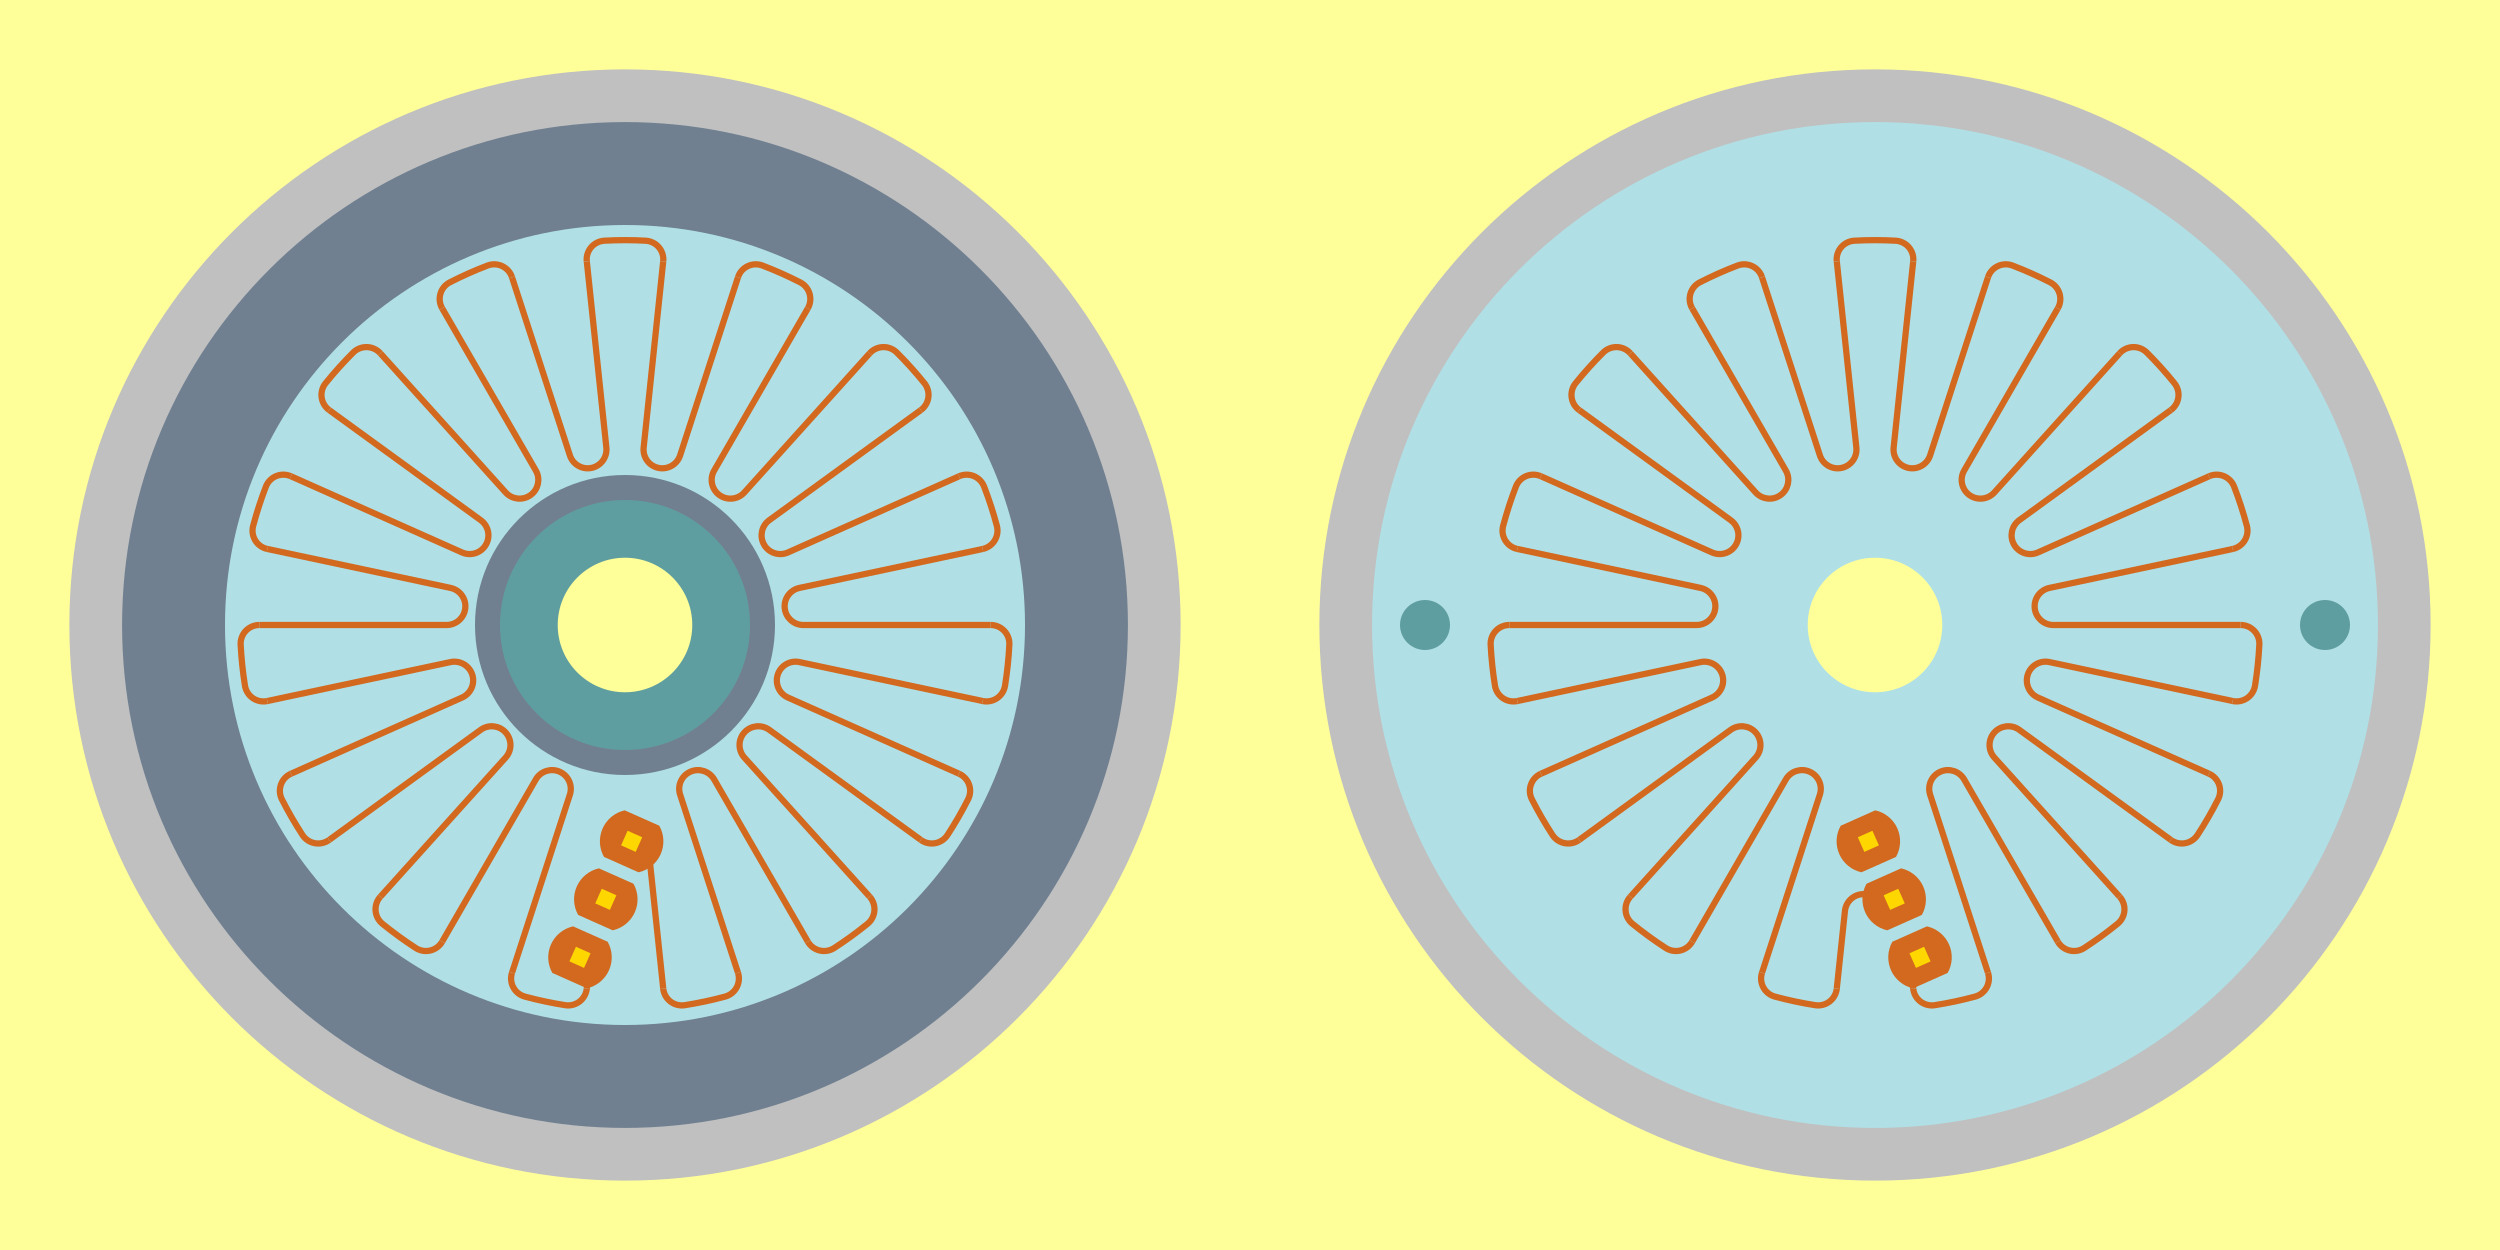
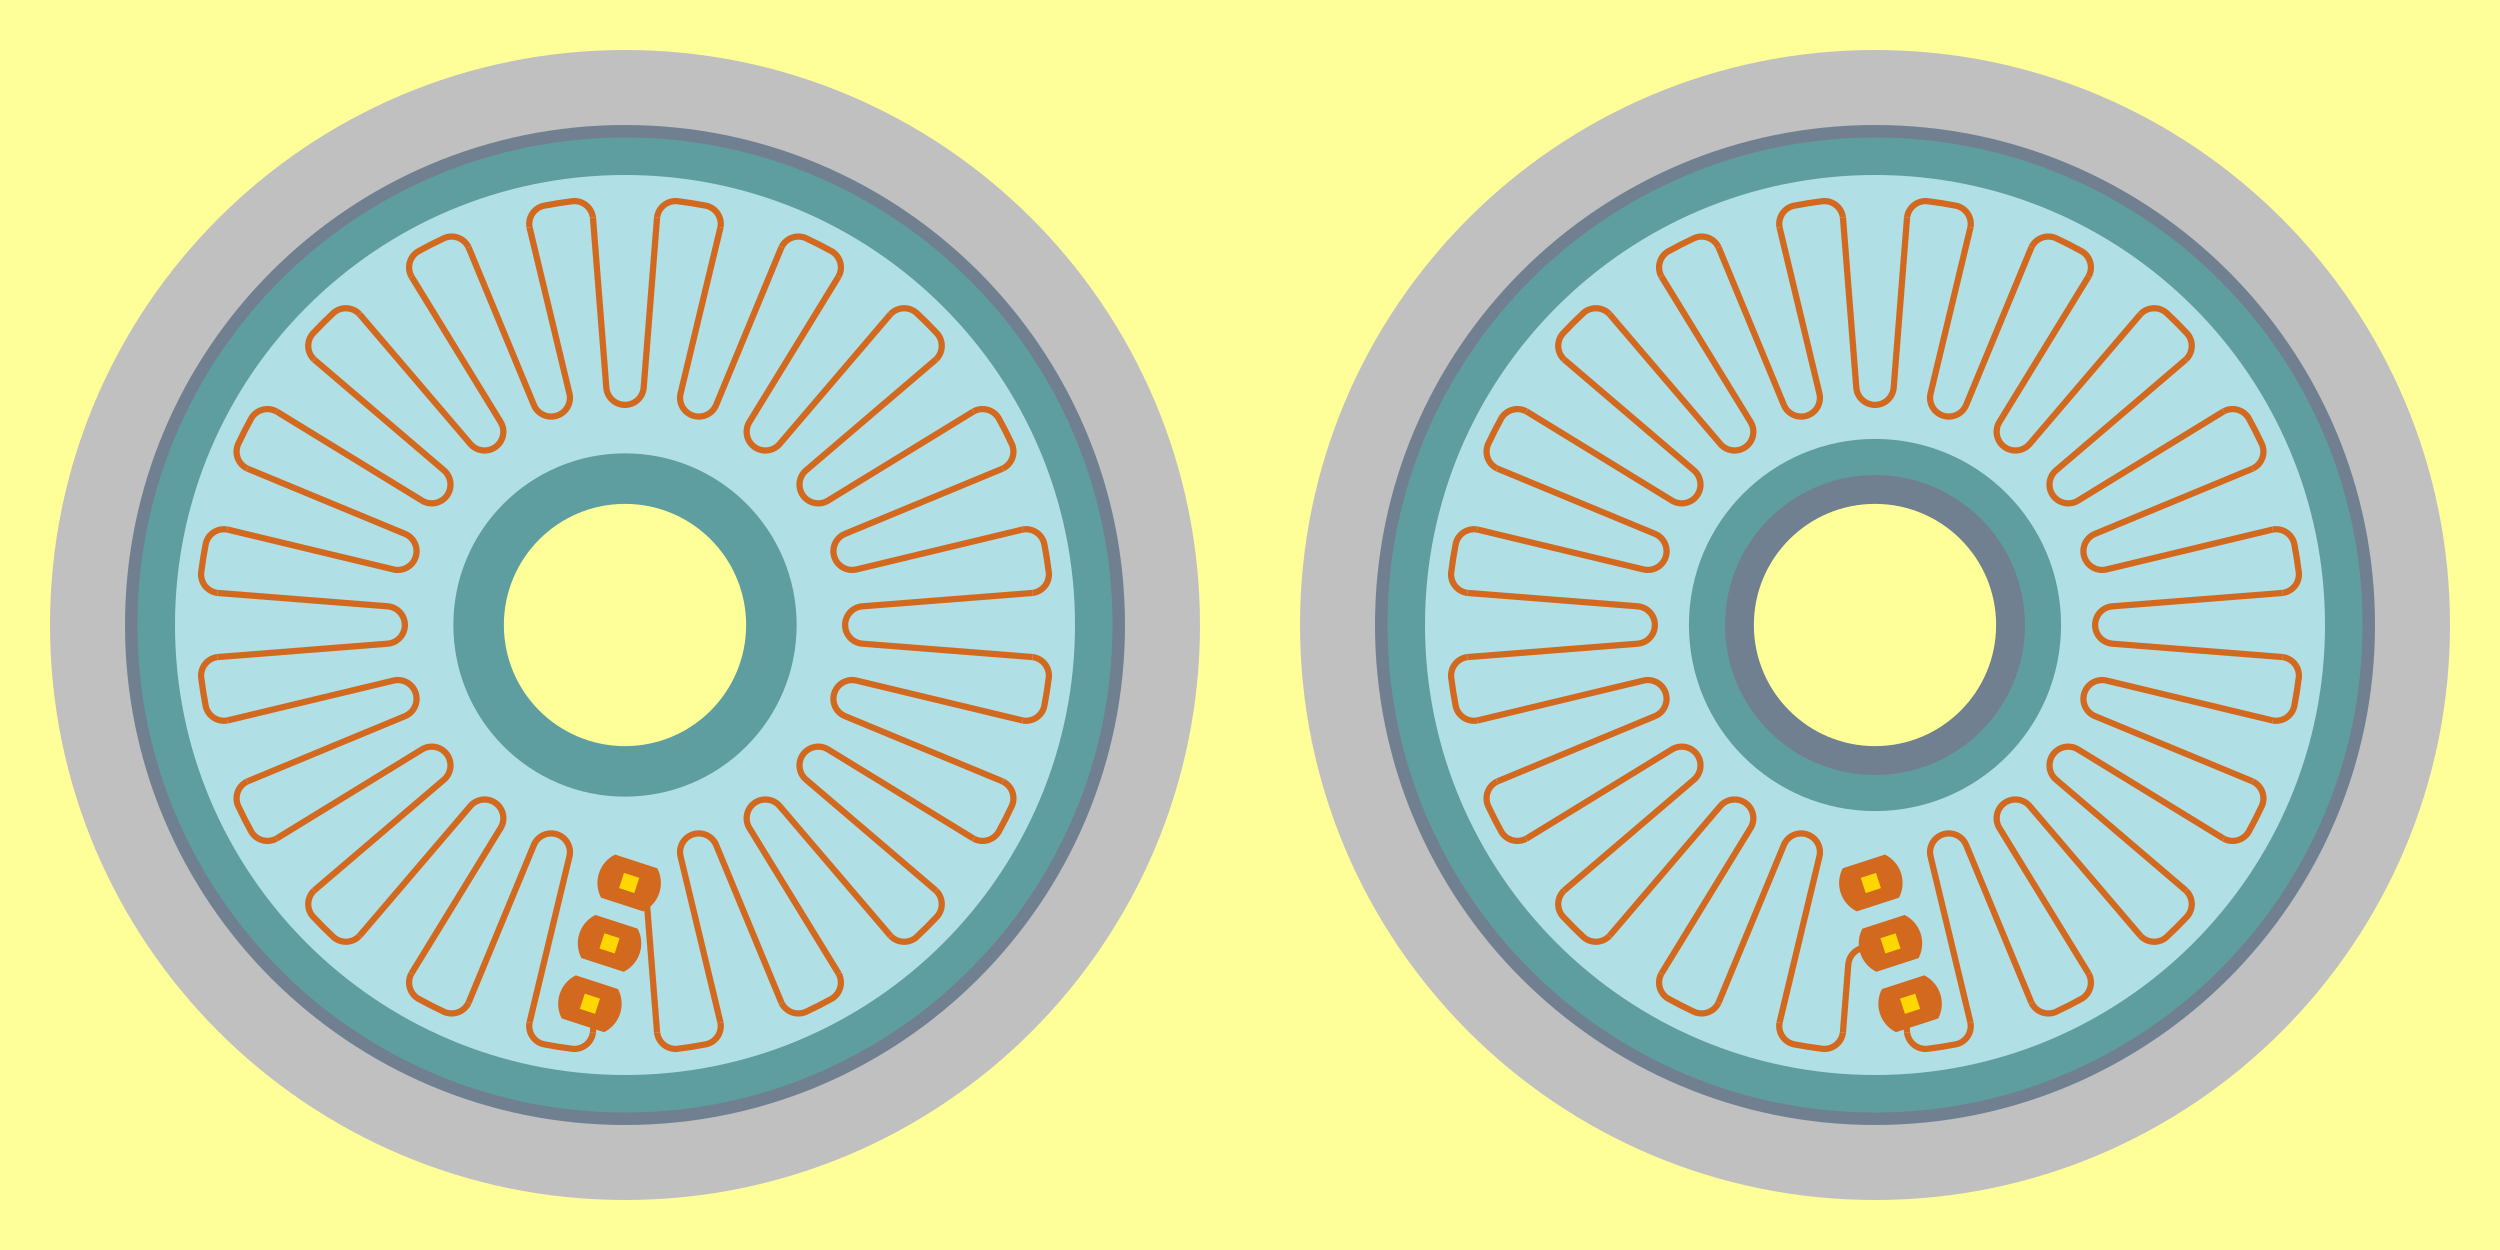
<svg xmlns="http://www.w3.org/2000/svg" xmlns:xlink="http://www.w3.org/1999/xlink" enable-background="new 0 0 1000.0 500.0" width="20.0cm" height="10.0cm" viewBox="0 0 1000.0 500.0" x="0px" y="0px">
  <g id="group_0" transform="translate(500.0,250.0) scale(1.0,-1.0)">
    <rect id="background" x="-500.0" y="-250.0" width="1000.0" height="500.0" fill="#FFFF99" stroke-linejoin="miter" />
    <g id="assembly" transform="scale(10,10)">
      <defs id="defs_0">
-         <g id="hairpin" transform="translate(0.0,-7.175079)">
-           <path id="arc" d="               M -1.529,-7.37               L -0.746,0.078               A 0.75,0.75 0 0 0 0.746,0.078               L 1.529,-7.37             " fill="none" stroke="Chocolate" stroke-width="0.25" stroke-linejoin="round" />
+         <g id="hairpin_0" transform="translate(0.0,-9.55912)">
+           <path id="arc_0" d="               M -1.283,-6.748               L -0.748,0.059               A 0.750,0.750 0.0 0 0 0.748,0.059               L 1.283,-6.748             " fill="none" stroke="Chocolate" stroke-width="0.250" stroke-linejoin="round" />
        </g>
-         <g id="splice" transform="translate(0.0,-7.175079)">
-           <path id="base" d="               M -1.529,-7.37               A 0.75,0.75 0 0 1 -0.823,-8.197               A 15.394,15.394 0 0 1 0.823,-8.197               A 0.75,0.75 0 0 1 1.529,-7.37             " fill="none" stroke="Chocolate" stroke-width="0.25" stroke-linejoin="round" />
+         <g id="splice_0" transform="translate(0.0,-9.55912)">
+           <path id="base_0" d="               M -1.283,-6.748               A 0.750,0.750 0.0 0 1 -0.594,-7.513               A 17.125,17.125 0.0 0 1 0.594,-7.513               A 0.750,0.750 0.0 0 1 1.283,-6.748             " fill="none" stroke="Chocolate" stroke-width="0.250" stroke-linejoin="round" />
        </g>
-         <g id="pad">
-           <path id="arc" d="               M -0.757,-1.02               A 1.27,1.27 0 0 0 -0.757,1.02               L 0.757,1.02               A 1.27,1.27 0 0 0 0.757,-1.02               L -0.757,-1.02             " fill="Chocolate" stroke="none" />
-           <rect id="background" x="-0.32" y="-0.32" width="0.64" height="0.64" fill="Gold" stroke="none" />
+         <g id="section_0">
+           <use id="trace_0" xlink:href="#splice_0" transform="rotate(-9.0)" />
+           <use id="trace_1" xlink:href="#hairpin_0" />
+           <use id="trace_2" xlink:href="#splice_0" transform="rotate(9.0)" />
        </g>
-         <g id="header" transform="rotate(-24.0)">
-           <use id="pad_gr" xlink:href="#pad" transform="translate(0.0,2.54)" />
-           <use id="pad_pr" xlink:href="#pad" transform="translate(0.0,0.0)" />
-           <use id="pad_br" xlink:href="#pad" transform="translate(0.0,-2.54)" />
+         <g id="sqpin_0">
+           <path id="pad_0" d="               M -0.889,-0.907               A 1.270,1.270 0.0 0 0 -0.889,0.907               L 0.889,0.907               A 1.270,1.270 0.0 0 0 0.889,-0.907               L -0.889,-0.907             " fill="Chocolate" stroke-linejoin="miter" />
+           <rect id="pin_0" x="-0.320" y="-0.320" width="0.640" height="0.640" fill="Gold" stroke-linejoin="miter" />
        </g>
-         <g id="bridge_i" transform="translate(0.0,-7.175079)">
-           <use id="connect" xlink:href="#header" transform="translate(-0.76732,-3.798125)" />
-           <path id="arc" d="               M -1.529 ,-7.37               L -1.463,-6.748               M  1.529 ,-7.37               L  0.941,-1.776             " fill="none" stroke="Chocolate" stroke-width="0.25" stroke-linejoin="round" />
+         <g id="header_0" transform="rotate(-18.0)">
+           <use id="pin_0" xlink:href="#sqpin_0" transform="translate(-0.0,-2.540)" />
+           <use id="pin_1" xlink:href="#sqpin_0" transform="translate(0.0,0.0)" />
+           <use id="pin_2" xlink:href="#sqpin_0" transform="translate(0.0,2.540)" />
        </g>
-         <g id="bridge_o" transform="translate(0.0,-7.175079)">
-           <use id="connect" xlink:href="#header" transform="translate(-0.76732,-3.798125)" />
-           <path id="arc" d="               M -1.529 ,-7.37               L -1.463,-6.748               M  1.529 ,-7.37               L  1.202, -4.262               A 0.75,0.75 0 0 1 0.378,-3.594               L  0.129,-3.621             " fill="none" stroke="Chocolate" stroke-width="0.25" stroke-linejoin="round" />
+         <g id="gauge_0">
+           <use id="part_0" xlink:href="#hairpin_0" transform="rotate(180.0)" />
+           <use id="part_1" xlink:href="#section_0" transform="rotate(-162.0)" />
+           <use id="part_2" xlink:href="#hairpin_0" transform="rotate(-144.0)" />
+           <use id="part_3" xlink:href="#section_0" transform="rotate(-126.0)" />
+           <use id="part_4" xlink:href="#hairpin_0" transform="rotate(-108.0)" />
+           <use id="part_5" xlink:href="#section_0" transform="rotate(-90.0)" />
+           <use id="part_6" xlink:href="#hairpin_0" transform="rotate(-72.0)" />
+           <use id="part_7" xlink:href="#section_0" transform="rotate(-54.0)" />
+           <use id="part_8" xlink:href="#hairpin_0" transform="rotate(-36.0)" />
+           <use id="part_9" xlink:href="#section_0" transform="rotate(-18.0)" />
+           <use id="part_10" xlink:href="#section_0" transform="rotate(18.0)" />
+           <use id="part_11" xlink:href="#hairpin_0" transform="rotate(36.0)" />
+           <use id="part_12" xlink:href="#section_0" transform="rotate(54.0)" />
+           <use id="part_13" xlink:href="#hairpin_0" transform="rotate(72.0)" />
+           <use id="part_14" xlink:href="#section_0" transform="rotate(90.0)" />
+           <use id="part_15" xlink:href="#hairpin_0" transform="rotate(108.0)" />
+           <use id="part_16" xlink:href="#section_0" transform="rotate(126.0)" />
+           <use id="part_17" xlink:href="#hairpin_0" transform="rotate(144.0)" />
+           <use id="part_18" xlink:href="#section_0" transform="rotate(162.0)" />
+           <use id="part_19" xlink:href="#header_0" transform="translate(-0.61866,-12.73498)" />
        </g>
-         <g id="section">
-           <use id="spl_b" xlink:href="#splice" transform="rotate(-12.0)" />
-           <use id="hp" xlink:href="#hairpin" />
-           <use id="spl_f" xlink:href="#splice" transform="rotate(12.0)" />
+         <g id="inside_sensor_0">
+           <path id="patch_i_0" d="               M -1.283,-6.748               L -1.23,-6.068               M 1.283,-6.748               L 0.801,-0.622             " transform="translate(0.0,-9.55912)" fill="none" stroke="Chocolate" stroke-width="0.250" stroke-linejoin="round" />
+           <use id="sensor_i_0" xlink:href="#gauge_0" />
        </g>
-         <g id="gauge">
-           <use id="hp_b4" xlink:href="#hairpin" transform="rotate(-168.0)" />
-           <use id="spl_b" xlink:href="#splice" transform="rotate(-156.0)" />
-           <use id="hp_b3" xlink:href="#hairpin" transform="rotate(-144.0)" />
-           <use id="sec_b3" xlink:href="#section" transform="rotate(-120.0)" />
-           <use id="hp_b2" xlink:href="#hairpin" transform="rotate(-96.0)" />
-           <use id="sec_b2" xlink:href="#section" transform="rotate(-72.0)" />
-           <use id="hp_b1" xlink:href="#hairpin" transform="rotate(-48.0)" />
-           <use id="sec_b1" xlink:href="#section" transform="rotate(-24.0)" />
-           <use id="sec_f1" xlink:href="#section" transform="rotate(24.0)" />
-           <use id="hp_f1" xlink:href="#hairpin" transform="rotate(48.0)" />
-           <use id="sec_f2" xlink:href="#section" transform="rotate(72.0)" />
-           <use id="hp_f2" xlink:href="#hairpin" transform="rotate(96.0)" />
-           <use id="sec_f3" xlink:href="#section" transform="rotate(120.0)" />
-           <use id="hp_f3" xlink:href="#hairpin" transform="rotate(144.0)" />
-           <use id="sec_f4" xlink:href="#section" transform="rotate(168.0)" />
+         <g id="outside_sensor_0">
+           <path id="patch_o_0" d="               M -1.283,-6.748               L -1.23,-6.068               M 1.283,-6.748               L 1.069,-4.025               A 0.750,0.750 0.0 0 1 0.263,-3.337             " transform="translate(0.0,-9.55912)" fill="none" stroke="Chocolate" stroke-width="0.250" stroke-linejoin="round" />
+           <use id="sensor_o_0" xlink:href="#gauge_0" />
        </g>
      </defs>
      <g id="inside_sensor" transform="translate(-25.0,0.0)">
-         <circle cx="0.0" cy="0.0" stroke="none" stroke-width="0" fill="Silver" r="22.225" />
-         <circle cx="0.0" cy="0.0" stroke="none" stroke-width="0" fill="SlateGray" r="20.117" />
-         <circle cx="0.0" cy="0.0" stroke="none" stroke-width="0" fill="PowderBlue" r="16.0" />
-         <circle cx="0.0" cy="0.0" stroke="none" stroke-width="0" fill="SlateGray" r="6.0" />
-         <circle cx="0.0" cy="0.0" stroke="none" stroke-width="0" fill="CadetBlue" r="5.0" />
-         <circle cx="0.0" cy="0.0" stroke="none" stroke-width="0" fill="#FFFF99" r="2.691" />
-         <use id="sensor" xlink:href="#gauge" />
-         <use id="br" xlink:href="#bridge_i" />
+         <circle cx="0.0" cy="0.0" stroke="none" stroke-width="0" fill="Silver" r="23.0" />
+         <circle cx="0.0" cy="0.0" stroke="none" stroke-width="0" fill="SlateGray" r="20.0" />
+         <circle cx="0.0" cy="0.0" stroke="none" stroke-width="0" fill="CadetBlue" r="19.5" />
+         <circle cx="0.0" cy="0.0" stroke="none" stroke-width="0" fill="PowderBlue" r="18.0" />
+         <circle cx="0.0" cy="0.0" stroke="none" stroke-width="0" fill="CadetBlue" r="6.866" />
+         <circle cx="0.0" cy="0.0" stroke="none" stroke-width="0" fill="#FFFF99" r="4.845" />
+         <use id="sensor" xlink:href="#inside_sensor_0" />
      </g>
      <g id="outside_sensor" transform="translate(25.0,0.0) scale(-1.0,1.0)">
-         <circle cx="0.0" cy="0.0" stroke="none" stroke-width="0" fill="Silver" r="22.225" />
-         <circle cx="0.0" cy="0.0" stroke="none" stroke-width="0" fill="PowderBlue" r="20.117" />
-         <circle cx="0.0" cy="0.0" stroke="none" stroke-width="0" fill="#FFFF99" r="2.691" />
-         <use id="sensor" xlink:href="#gauge" />
-         <use id="br" xlink:href="#bridge_o" />
-         <circle cx="-18.0" cy="0.0" stroke="none" stroke-width="0" fill="CadetBlue" r="1.0" />
-         <circle cx="18.0" cy="0.0" stroke="none" stroke-width="0" fill="CadetBlue" r="1.0" />
+         <circle cx="0.0" cy="0.0" stroke="none" stroke-width="0" fill="Silver" r="23.0" />
+         <circle cx="0.0" cy="0.0" stroke="none" stroke-width="0" fill="SlateGray" r="20.0" />
+         <circle cx="0.0" cy="0.0" stroke="none" stroke-width="0" fill="CadetBlue" r="19.5" />
+         <circle cx="0.0" cy="0.0" stroke="none" stroke-width="0" fill="PowderBlue" r="18.0" />
+         <circle cx="0.0" cy="0.0" stroke="none" stroke-width="0" fill="CadetBlue" r="7.443" />
+         <circle cx="0.0" cy="0.0" stroke="none" stroke-width="0" fill="SlateGray" r="6.0" />
+         <circle cx="0.0" cy="0.0" stroke="none" stroke-width="0" fill="#FFFF99" r="4.845" />
+         <use id="sensor" xlink:href="#outside_sensor_0" />
      </g>
    </g>
  </g>
</svg>
